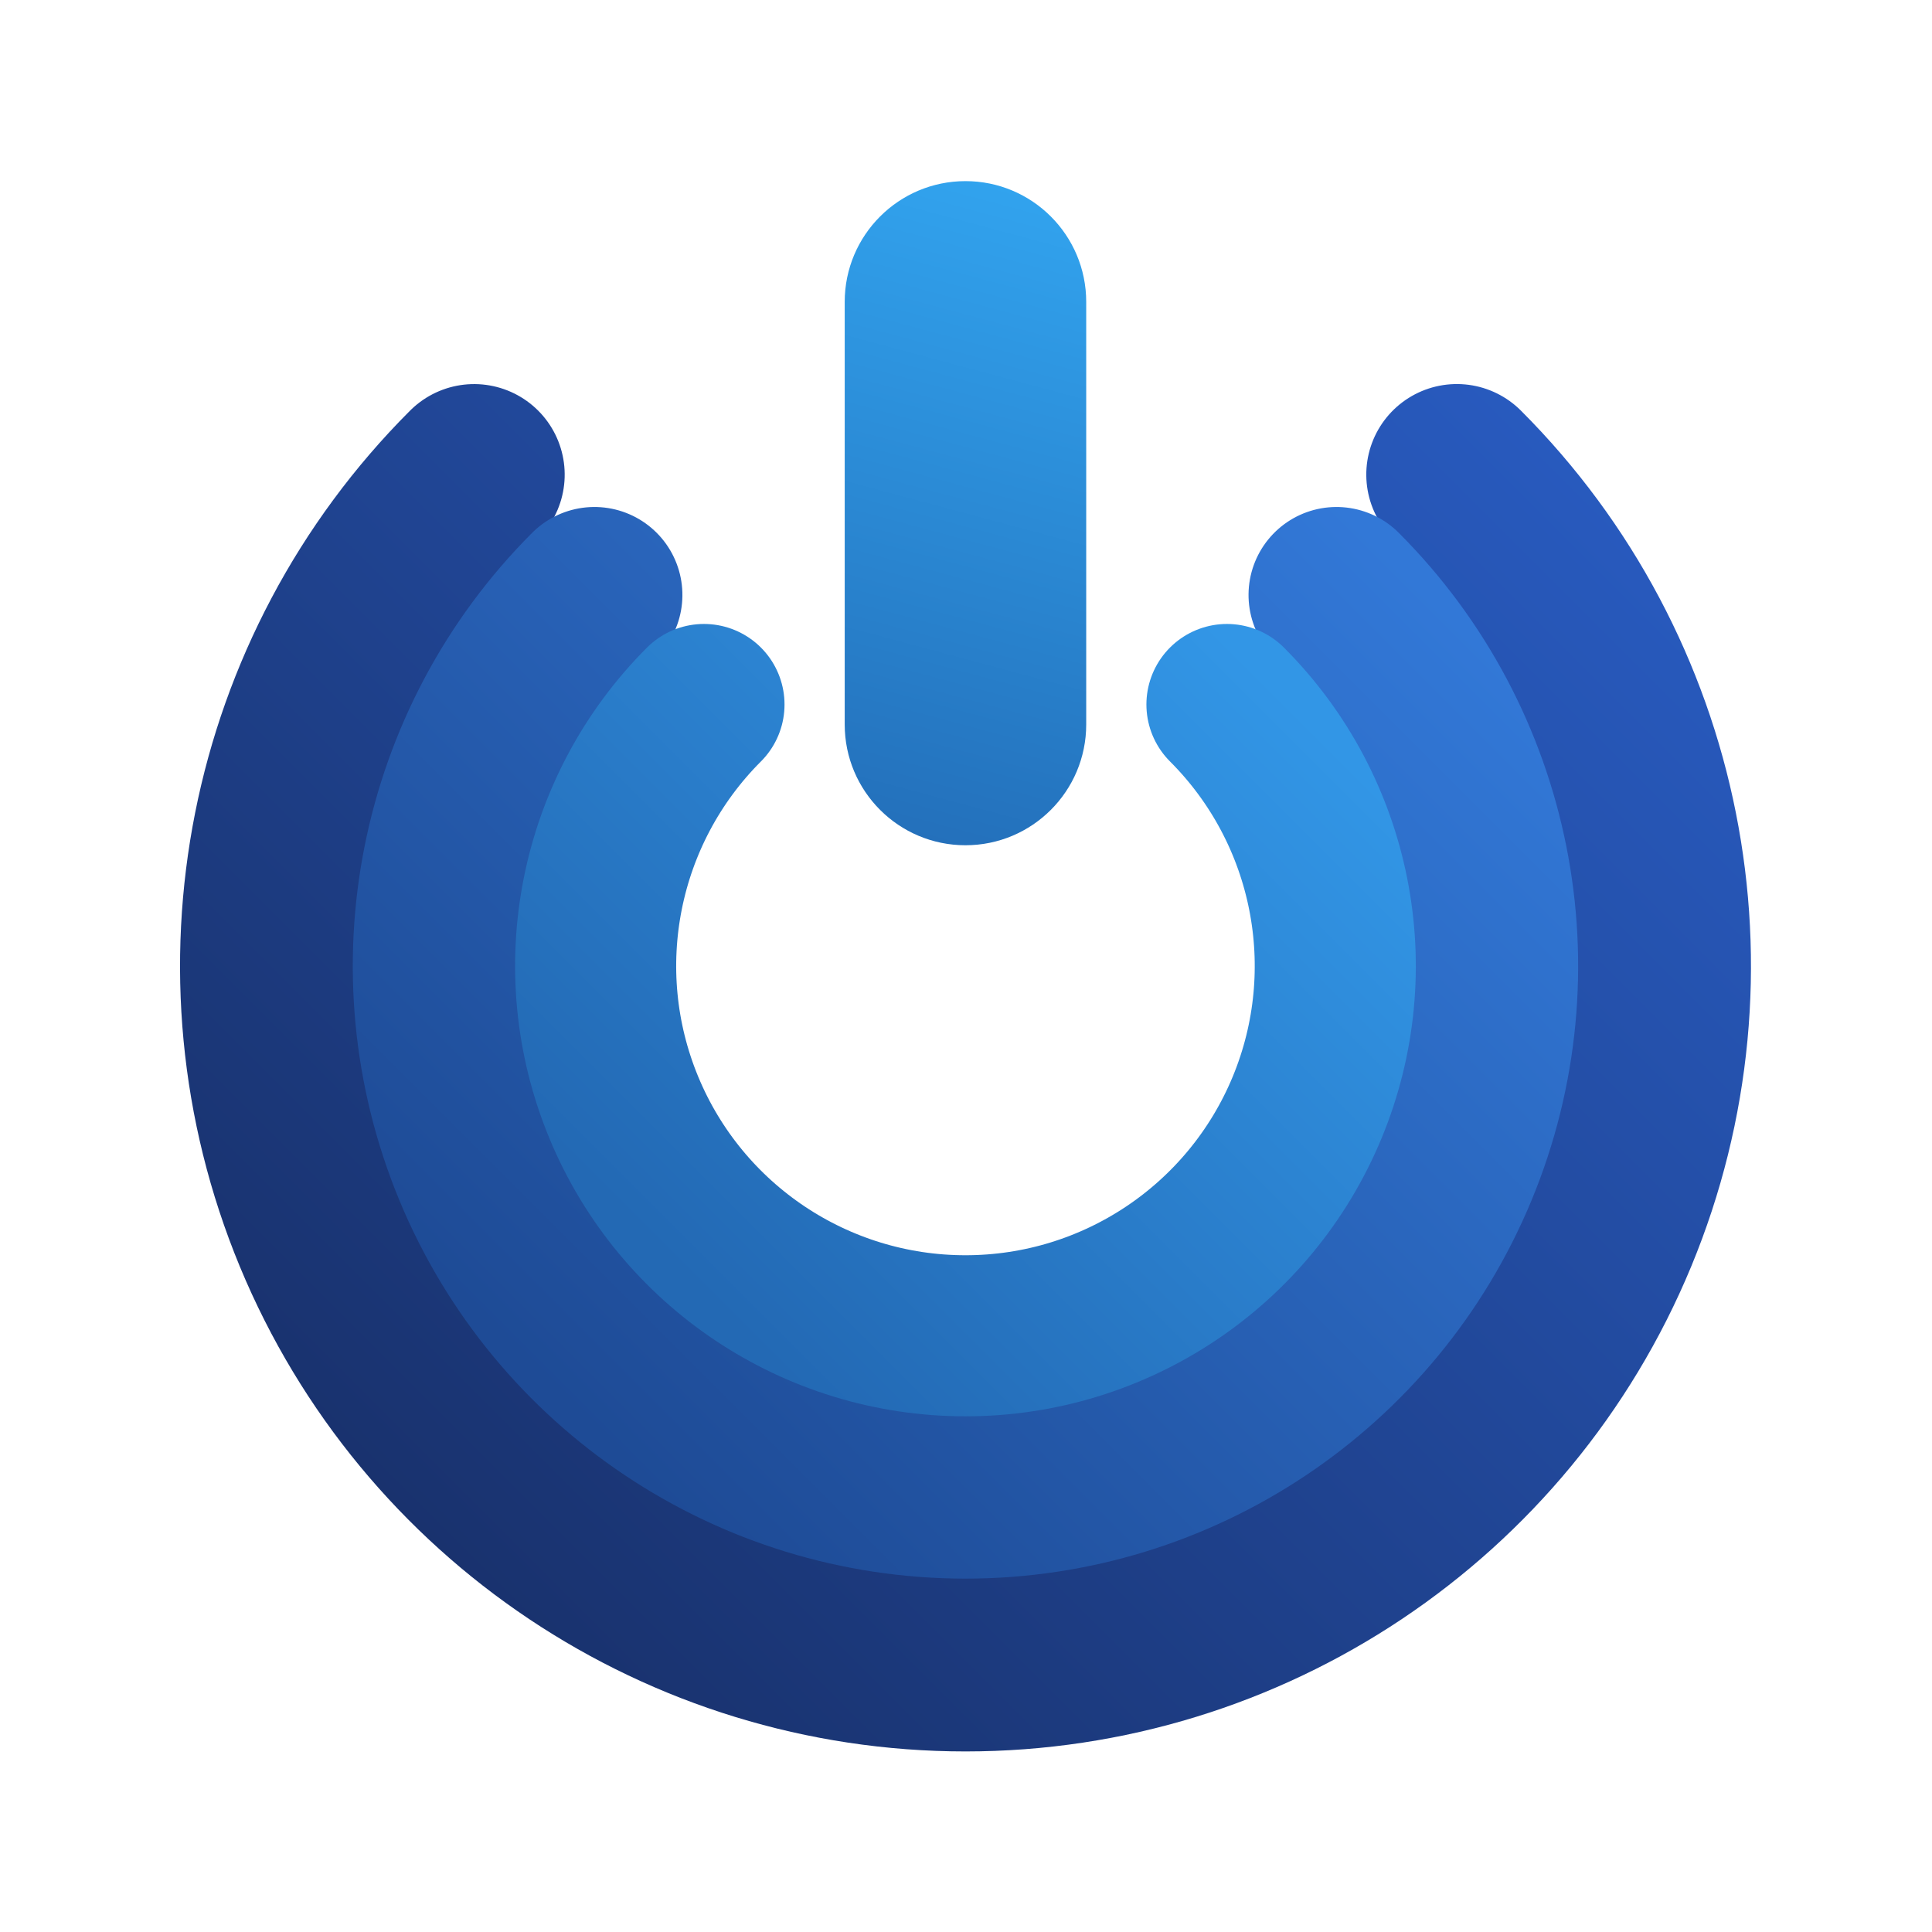
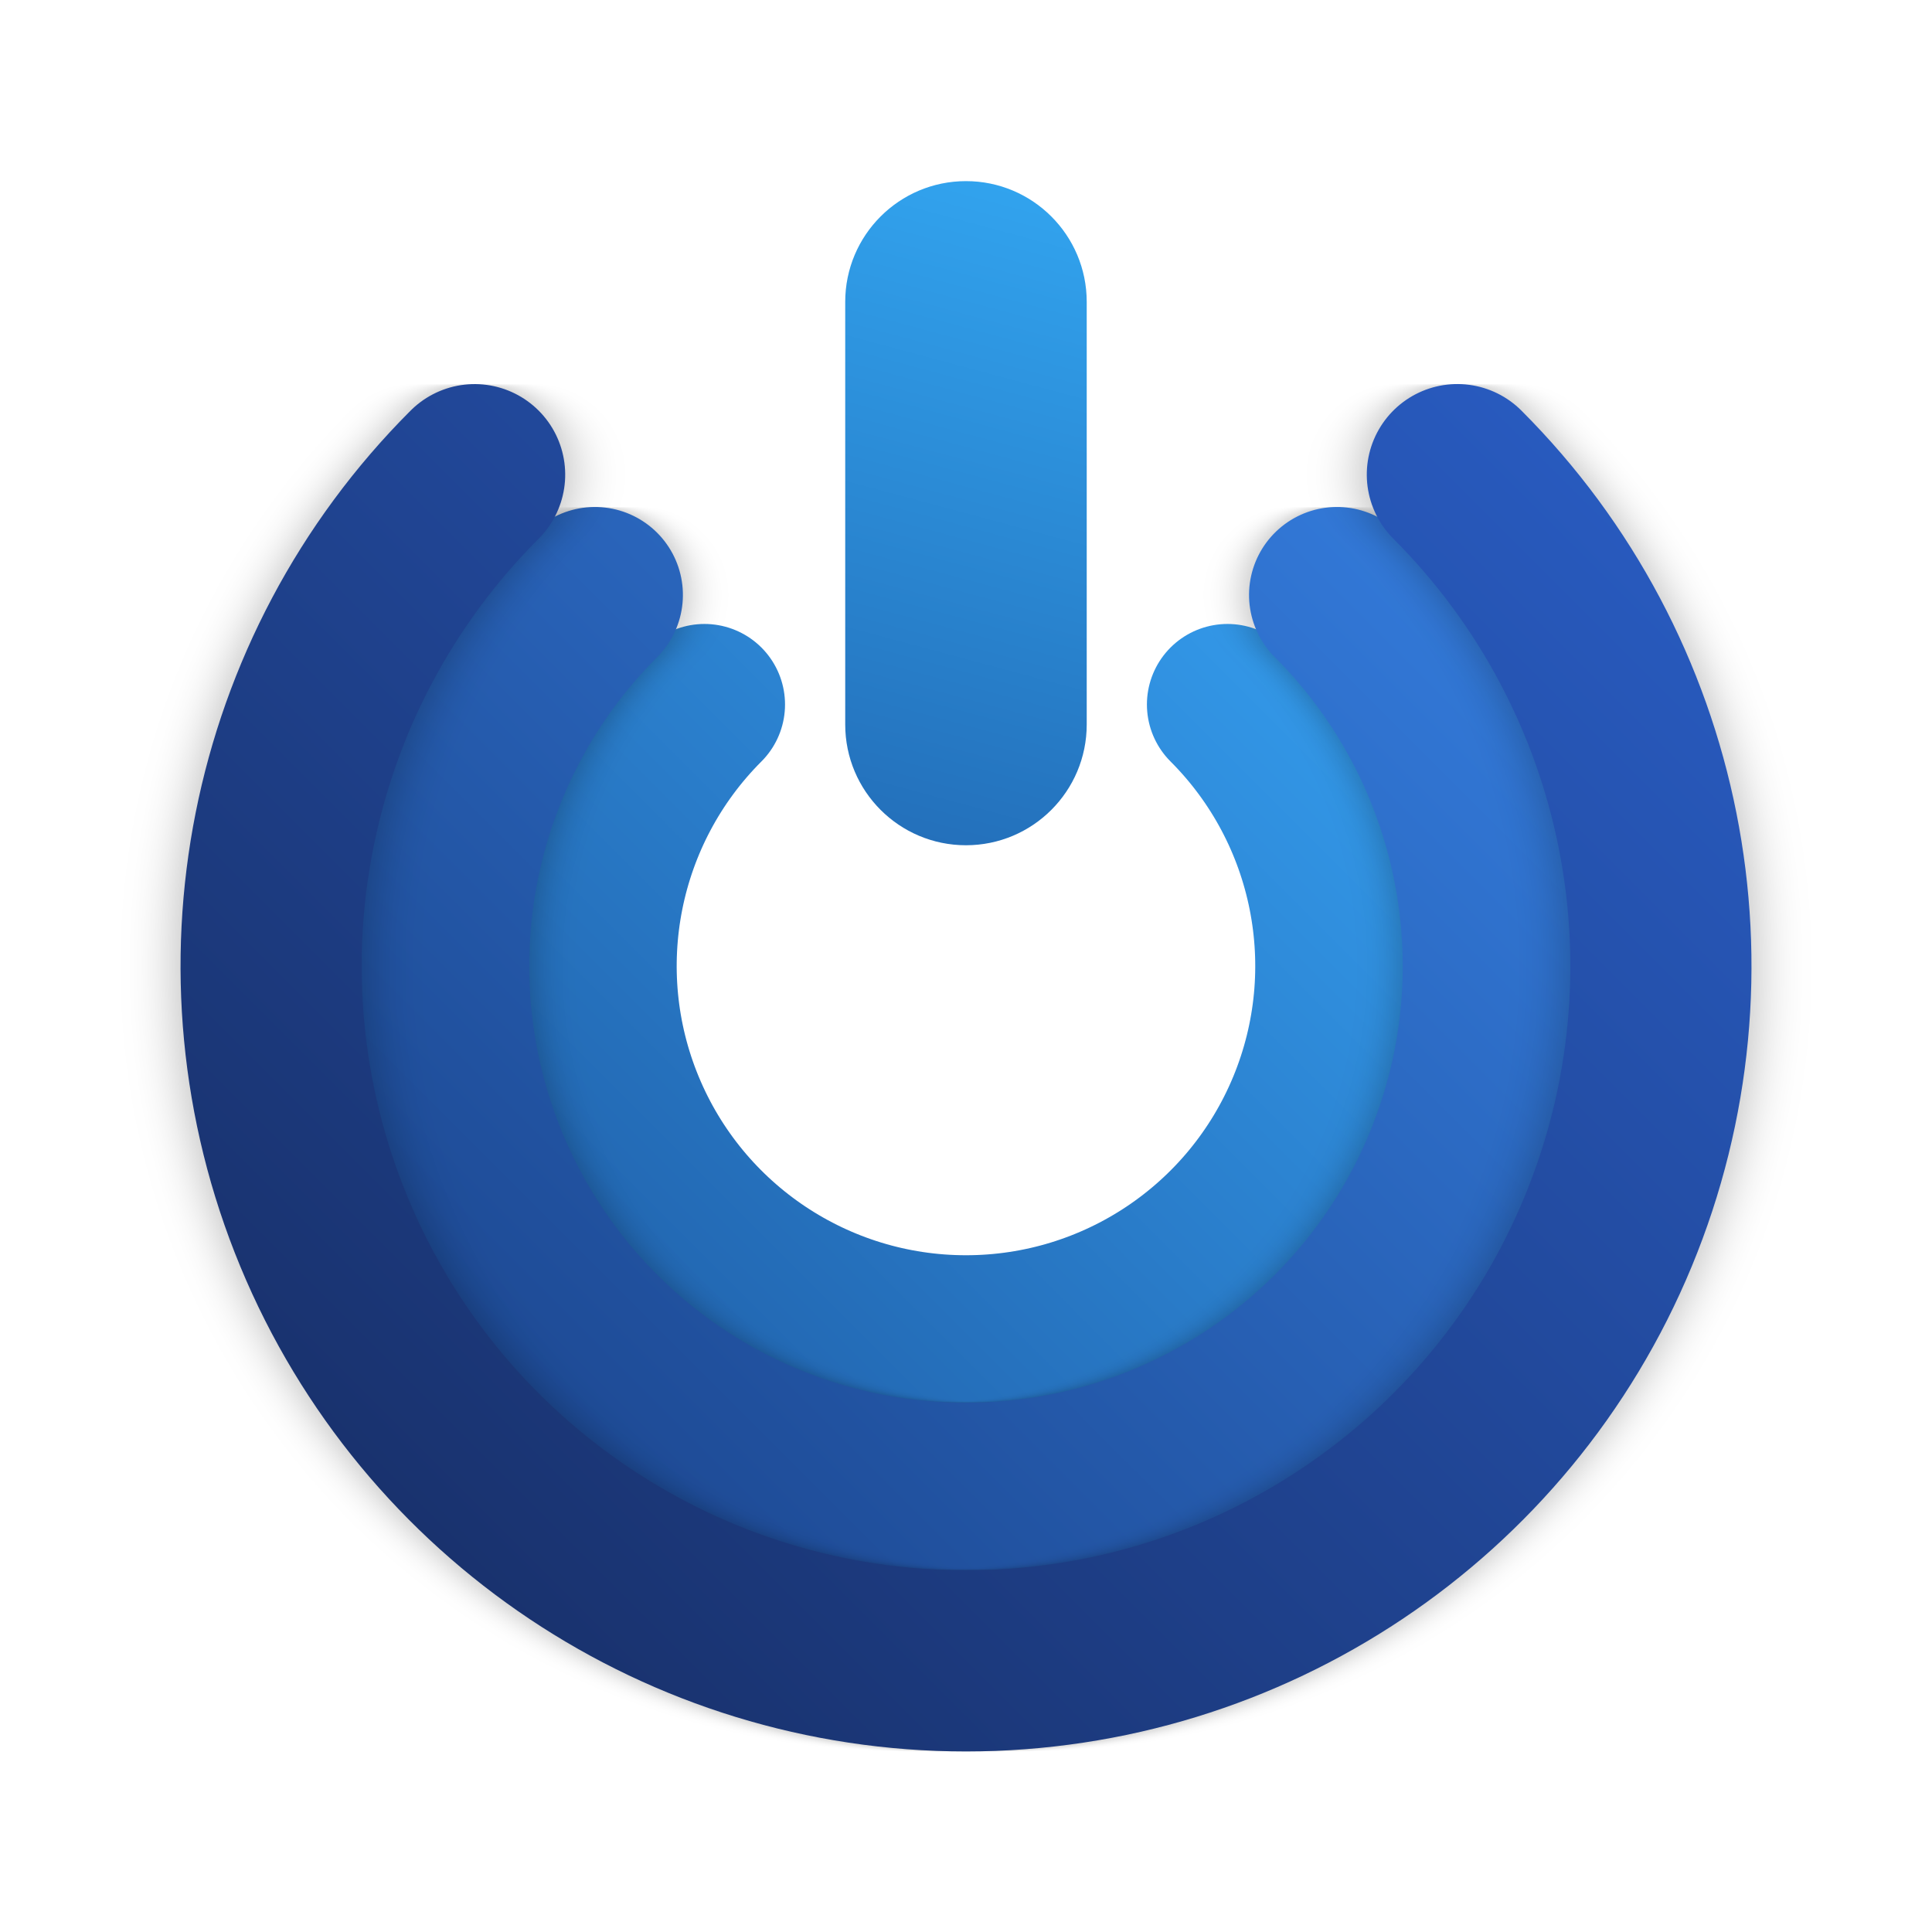
<svg xmlns="http://www.w3.org/2000/svg" xmlns:xlink="http://www.w3.org/1999/xlink" width="32" height="32" version="1.1" id="svg17">
  <defs id="defs21">
-     <linearGradient xlink:href="#linearGradient4928" id="linearGradient9948" gradientUnits="userSpaceOnUse" x1="8.301" y1="-57.734" x2="34.32" y2="-57.734" gradientTransform="translate(12.53284,40.66531)" />
    <linearGradient gradientUnits="userSpaceOnUse" gradientTransform="translate(-21.671,-25)" y2="-77.894" y1="-77.894" x2="115" x1="70.108" id="linearGradient4928">
      <stop id="stop1565" offset="0" stop-color="#19326e" />
      <stop id="stop1567" offset="1" stop-color="#285abe" />
    </linearGradient>
-     <linearGradient xlink:href="#linearGradient4926" id="linearGradient9950" gradientUnits="userSpaceOnUse" x1="11.196" y1="-57.734" x2="31.425" y2="-57.734" gradientTransform="matrix(0.9712019,0,0,0.9712019,13.14654,39.00269)" />
    <linearGradient gradientUnits="userSpaceOnUse" gradientTransform="matrix(3.7796,0,0,3.7796,-21.671,-25)" y2="-23.994" y1="-23.994" x2="30.427" x1="18.523" id="linearGradient4926">
      <stop id="stop1560" offset="0" stop-color="#1e4b96" />
      <stop id="stop1562" offset="1" stop-color="#3278d7" />
    </linearGradient>
-     <linearGradient xlink:href="#linearGradient4924" id="linearGradient9952" gradientUnits="userSpaceOnUse" gradientTransform="matrix(0.8920964,0,0,0.8920964,14.8323,34.43563)" x1="13.549" y1="-57.734" x2="29.071" y2="-57.734" />
    <linearGradient gradientUnits="userSpaceOnUse" gradientTransform="matrix(3.7796,0,0,3.7796,-21.671,-25)" y2="-27.715" y1="-27.715" x2="30.427" x1="18.523" id="linearGradient4924">
      <stop id="stop1555" offset="0" stop-color="#2369b4" />
      <stop id="stop1557" offset="1" stop-color="#3296e6" />
    </linearGradient>
-     <linearGradient xlink:href="#linearGradient4922" id="linearGradient9963" gradientUnits="userSpaceOnUse" x1="-37" y1="-9" x2="-32" y2="-25" gradientTransform="matrix(0.8,0,0,0.6875,39.46149,-31.8125)" />
    <linearGradient gradientUnits="userSpaceOnUse" gradientTransform="translate(-21.671,-25)" y2="-117.64" y1="-117.64" x2="115" x1="70.011" id="linearGradient4922">
      <stop id="stop1550" offset="0" stop-color="#236eb9" />
      <stop id="stop1552" offset="1" stop-color="#32a5f0" />
    </linearGradient>
+     <filter style="color-interpolation-filters:sRGB" id="filter3314" x="-0.033" width="1.067" y="-0.039" height="1.078">
+       <feGaussianBlur stdDeviation="0.242" id="feGaussianBlur3316" />
+     </filter>
+     <filter style="color-interpolation-filters:sRGB" id="filter3304" x="-0.033" width="1.067" y="-0.039" height="1.078">
+       <feGaussianBlur stdDeviation="0.32" id="feGaussianBlur3306" />
+     </filter>
+     <linearGradient xlink:href="#linearGradient4924" id="linearGradient889" gradientUnits="userSpaceOnUse" gradientTransform="matrix(0.8920964,0,0,0.8920964,14.8323,34.43563)" x1="13.549" y1="-57.734" x2="29.071" y2="-57.734" />
+     <linearGradient xlink:href="#linearGradient4926" id="linearGradient891" gradientUnits="userSpaceOnUse" gradientTransform="matrix(0.9712019,0,0,0.9712019,13.14654,39.00269)" x1="11.196" y1="-57.734" x2="31.425" y2="-57.734" />
+     <linearGradient xlink:href="#linearGradient4928" id="linearGradient893" gradientUnits="userSpaceOnUse" gradientTransform="translate(12.53284,40.66531)" x1="8.301" y1="-57.734" x2="34.32" y2="-57.734" />
+     <linearGradient xlink:href="#linearGradient4922" id="linearGradient895" gradientUnits="userSpaceOnUse" gradientTransform="matrix(0.8,0,0,0.6875,39.46149,-31.8125)" x1="-37" y1="-9" x2="-32" y2="-25" />
  </defs>
-   <g id="system-shutdown" transform="translate(-59.9322)">
+   <g id="system-shutdown-1" transform="translate(-59.9322)">
    <rect ry="0" rx="0" y="5e-07" x="6.2499998e-07" height="32" width="32" id="rect1086" style="opacity:0;fill:#000000;fill-opacity:1;fill-rule:evenodd;stroke:none;stroke-width:2;stroke-linecap:round;stroke-linejoin:round;stroke-miterlimit:4;stroke-dasharray:none;stroke-opacity:1;paint-order:fill markers stroke" />
    <g transform="translate(-1.999868,46.50002)" id="g1223">
      <rect transform="rotate(90)" ry="0.5" y="-18.5" x="-44" height="1" width="12" id="rect1207" style="opacity:1;fill:#eaeaea;fill-opacity:1;fill-rule:evenodd;stroke:none;stroke-width:1.732;stroke-linecap:round;stroke-linejoin:miter;stroke-miterlimit:4;stroke-dasharray:none;stroke-dashoffset:3;stroke-opacity:1;paint-order:stroke fill markers" />
      <path style="opacity:1;fill:none;fill-opacity:1;fill-rule:evenodd;stroke:#eaeaea;stroke-width:1.083;stroke-linecap:round;stroke-linejoin:miter;stroke-miterlimit:4;stroke-dasharray:none;stroke-dashoffset:3;stroke-opacity:1;paint-order:stroke fill markers" id="path1209" d="M 21.224,-42.032 A 12.458,12.458 0 0 1 30.351,-28.373 12.458,12.458 0 0 1 18,-17.542 12.458,12.458 0 0 1 5.649,-28.373 12.458,12.458 0 0 1 14.776,-42.032" />
    </g>
  </g>
-   <g id="system-shutdown-3">
-     <rect ry="0" rx="0" y="5e-07" x="6.2499998e-07" height="32" width="32" id="rect1086-6" style="opacity:0;fill:#000000;fill-opacity:1;fill-rule:evenodd;stroke:none;stroke-width:2;stroke-linecap:round;stroke-linejoin:round;stroke-miterlimit:4;stroke-dasharray:none;stroke-opacity:1;paint-order:fill markers stroke" />
-     <g transform="translate(4.130103,52)" id="g9972">
-       <path transform="rotate(-45)" style="opacity:1;fill:none;fill-opacity:1;fill-rule:evenodd;stroke:url(#linearGradient9948);stroke-width:3;stroke-linecap:round;stroke-linejoin:miter;stroke-miterlimit:4;stroke-dasharray:none;stroke-dashoffset:3;stroke-opacity:1;paint-order:stroke fill markers" id="path9940" d="M 45.353,-17.069 A 11.51,11.51 0 0 1 38.248,-6.435 11.51,11.51 0 0 1 25.705,-8.93 11.51,11.51 0 0 1 23.21,-21.473 11.51,11.51 0 0 1 33.843,-28.578" />
-       <path id="path9942" style="opacity:1;fill:none;fill-opacity:1;fill-rule:evenodd;stroke:url(#linearGradient9950);stroke-width:2.914;stroke-linecap:round;stroke-linejoin:miter;stroke-miterlimit:4;stroke-dasharray:none;stroke-dashoffset:3;stroke-opacity:1;paint-order:stroke fill markers" transform="rotate(-45)" d="m 42.534,-17.069 a 8.691,8.691 0 0 1 -5.365,8.029 8.691,8.691 0 0 1 -9.471,-1.884 8.691,8.691 0 0 1 -1.884,-9.471 8.691,8.691 0 0 1 8.029,-5.365" />
-       <path transform="rotate(-45)" style="opacity:1;fill:none;fill-opacity:1;fill-rule:evenodd;stroke:url(#linearGradient9952);stroke-width:2.668;stroke-linecap:round;stroke-linejoin:miter;stroke-miterlimit:4;stroke-dasharray:none;stroke-dashoffset:3;stroke-opacity:1;paint-order:stroke fill markers" id="path9944" d="m 39.968,-17.069 a 6.125,6.125 0 0 1 -3.781,5.659 6.125,6.125 0 0 1 -6.675,-1.328 6.125,6.125 0 0 1 -1.328,-6.675 6.125,6.125 0 0 1 5.659,-3.781" />
-       <rect ry="2" y="-49" x="9.861" height="11" width="4" id="rect9961" style="opacity:1;fill:url(#linearGradient9963);fill-opacity:1;stroke:none;stroke-width:0.38;stroke-linecap:round;stroke-linejoin:round;stroke-miterlimit:4;stroke-dasharray:none;stroke-opacity:1" />
+   <g transform="translate(0.00840148)" id="system-shutdown">
+     <rect ry="0" rx="0" y="5e-07" x="6.2499998e-07" height="32" width="32" id="rect1086-6-1" style="opacity:0;fill:#000000;fill-opacity:1;fill-rule:evenodd;stroke:none;stroke-width:2;stroke-linecap:round;stroke-linejoin:round;stroke-miterlimit:4;stroke-dasharray:none;stroke-opacity:1;paint-order:fill markers stroke" />
+     <g transform="translate(4.130103,52)" id="g9972-2">
+       <path transform="rotate(-45)" style="opacity:1;fill:none;fill-opacity:1;fill-rule:evenodd;stroke:url(#linearGradient889);stroke-width:2.668;stroke-linecap:round;stroke-linejoin:miter;stroke-miterlimit:4;stroke-dasharray:none;stroke-dashoffset:3;stroke-opacity:1;paint-order:stroke fill markers" id="path9944-7" d="m 39.968,-17.069 a 6.125,6.125 0 0 1 -3.781,5.659 6.125,6.125 0 0 1 -6.675,-1.328 6.125,6.125 0 0 1 -1.328,-6.675 6.125,6.125 0 0 1 5.659,-3.781" />
+       <path d="m 42.534,-17.069 a 8.691,8.691 0 0 1 -5.365,8.029 8.691,8.691 0 0 1 -9.471,-1.884 8.691,8.691 0 0 1 -1.884,-9.471 8.691,8.691 0 0 1 8.029,-5.365" transform="rotate(-45)" style="opacity:0.3;fill:none;fill-opacity:1;fill-rule:evenodd;stroke:#000000;stroke-width:2.914;stroke-linecap:round;stroke-linejoin:miter;stroke-miterlimit:4;stroke-dasharray:none;stroke-dashoffset:3;stroke-opacity:1;paint-order:stroke fill markers;filter:url(#filter3314)" id="path3308" />
+       <path id="path9942-0" style="opacity:1;fill:none;fill-opacity:1;fill-rule:evenodd;stroke:url(#linearGradient891);stroke-width:2.914;stroke-linecap:round;stroke-linejoin:miter;stroke-miterlimit:4;stroke-dasharray:none;stroke-dashoffset:3;stroke-opacity:1;paint-order:stroke fill markers" transform="rotate(-45)" d="m 42.534,-17.069 a 8.691,8.691 0 0 1 -5.365,8.029 8.691,8.691 0 0 1 -9.471,-1.884 8.691,8.691 0 0 1 -1.884,-9.471 8.691,8.691 0 0 1 8.029,-5.365" />
+       <path d="M 45.353,-17.069 A 11.51,11.51 0 0 1 38.248,-6.435 11.51,11.51 0 0 1 25.705,-8.93 11.51,11.51 0 0 1 23.21,-21.473 11.51,11.51 0 0 1 33.843,-28.578" id="path3298" style="opacity:0.3;fill:none;fill-opacity:1;fill-rule:evenodd;stroke:#000000;stroke-width:3;stroke-linecap:round;stroke-linejoin:miter;stroke-miterlimit:4;stroke-dasharray:none;stroke-dashoffset:3;stroke-opacity:1;paint-order:stroke fill markers;filter:url(#filter3304)" transform="rotate(-45)" />
+       <path transform="rotate(-45)" style="opacity:1;fill:none;fill-opacity:1;fill-rule:evenodd;stroke:url(#linearGradient893);stroke-width:3;stroke-linecap:round;stroke-linejoin:miter;stroke-miterlimit:4;stroke-dasharray:none;stroke-dashoffset:3;stroke-opacity:1;paint-order:stroke fill markers" id="path9940-9" d="M 45.353,-17.069 A 11.51,11.51 0 0 1 38.248,-6.435 11.51,11.51 0 0 1 25.705,-8.93 11.51,11.51 0 0 1 23.21,-21.473 11.51,11.51 0 0 1 33.843,-28.578" />
+       <rect ry="2" y="-49" x="9.861" height="11" width="4" id="rect9961-3" style="opacity:1;fill:url(#linearGradient895);fill-opacity:1;stroke:none;stroke-width:0.38;stroke-linecap:round;stroke-linejoin:round;stroke-miterlimit:4;stroke-dasharray:none;stroke-opacity:1" />
    </g>
  </g>
</svg>
